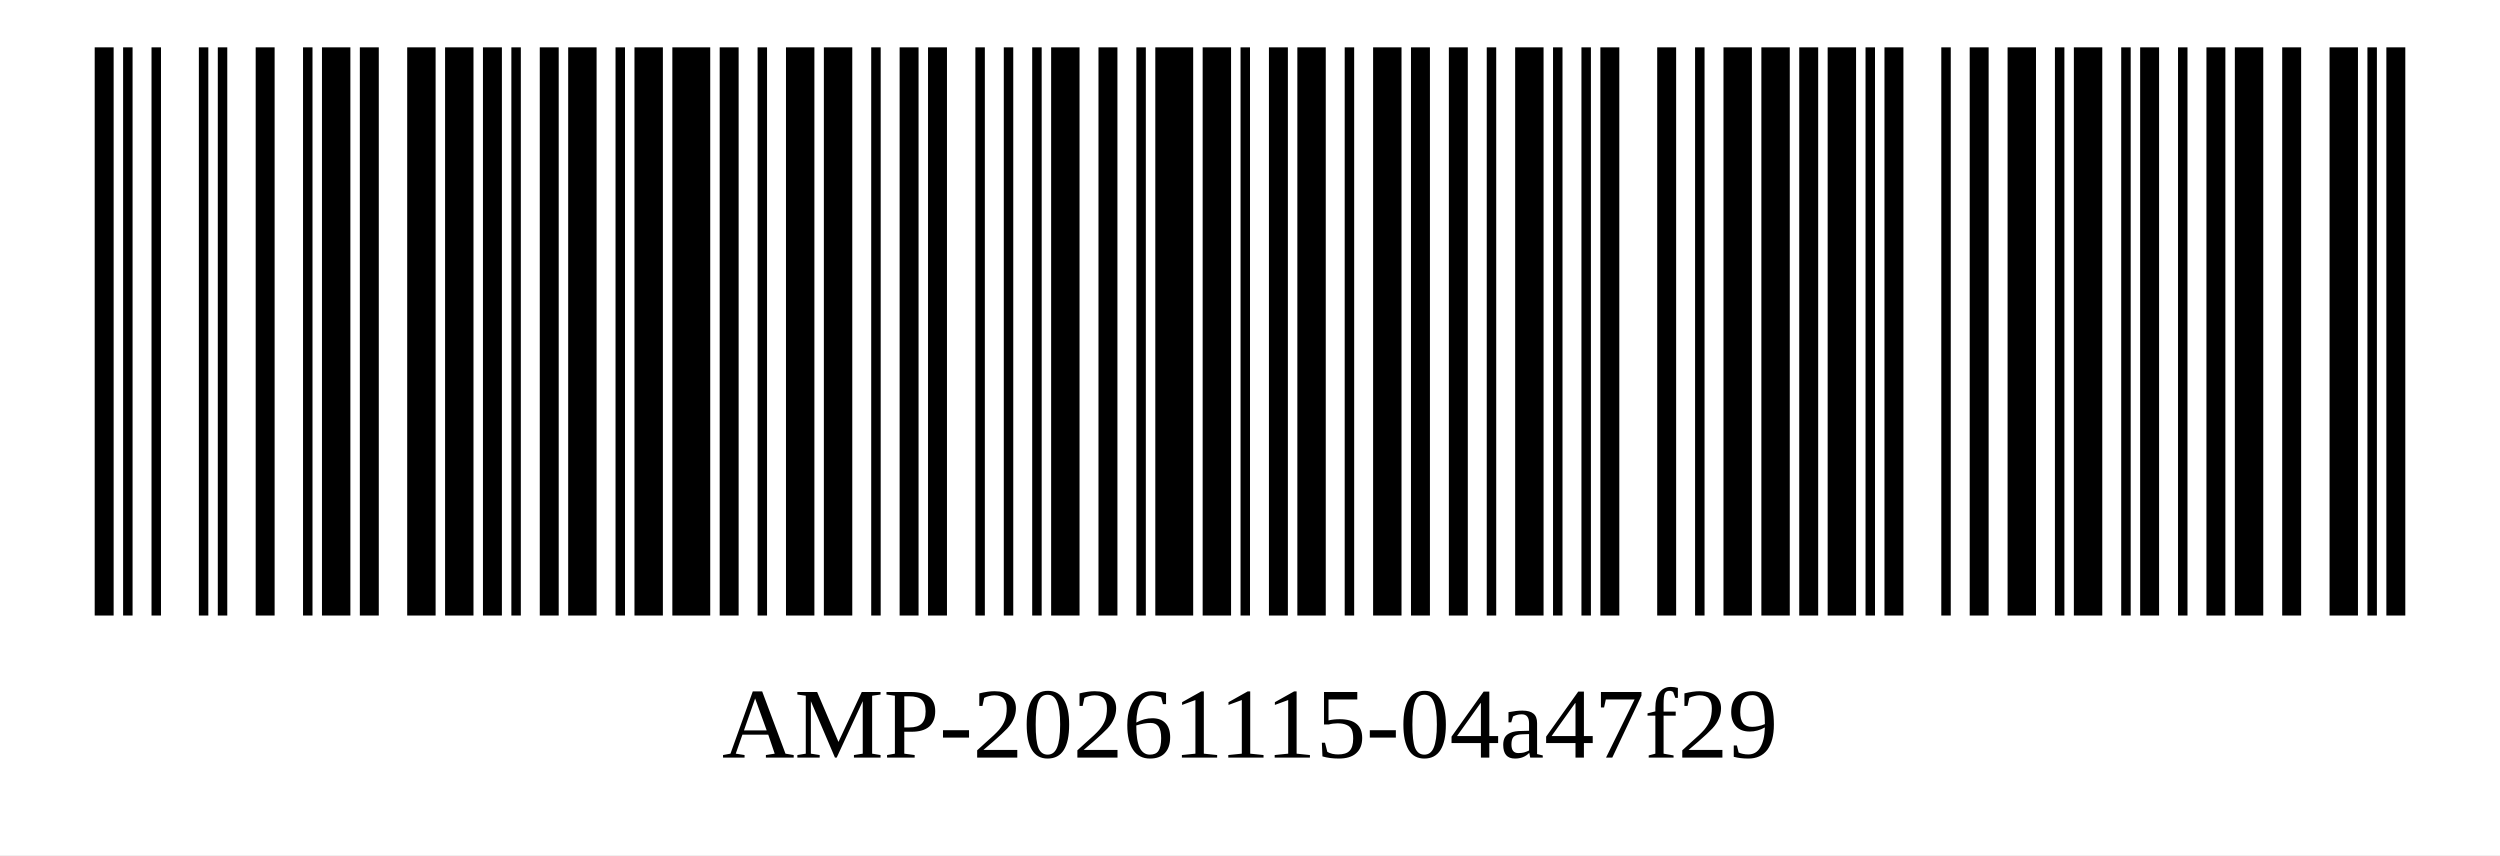
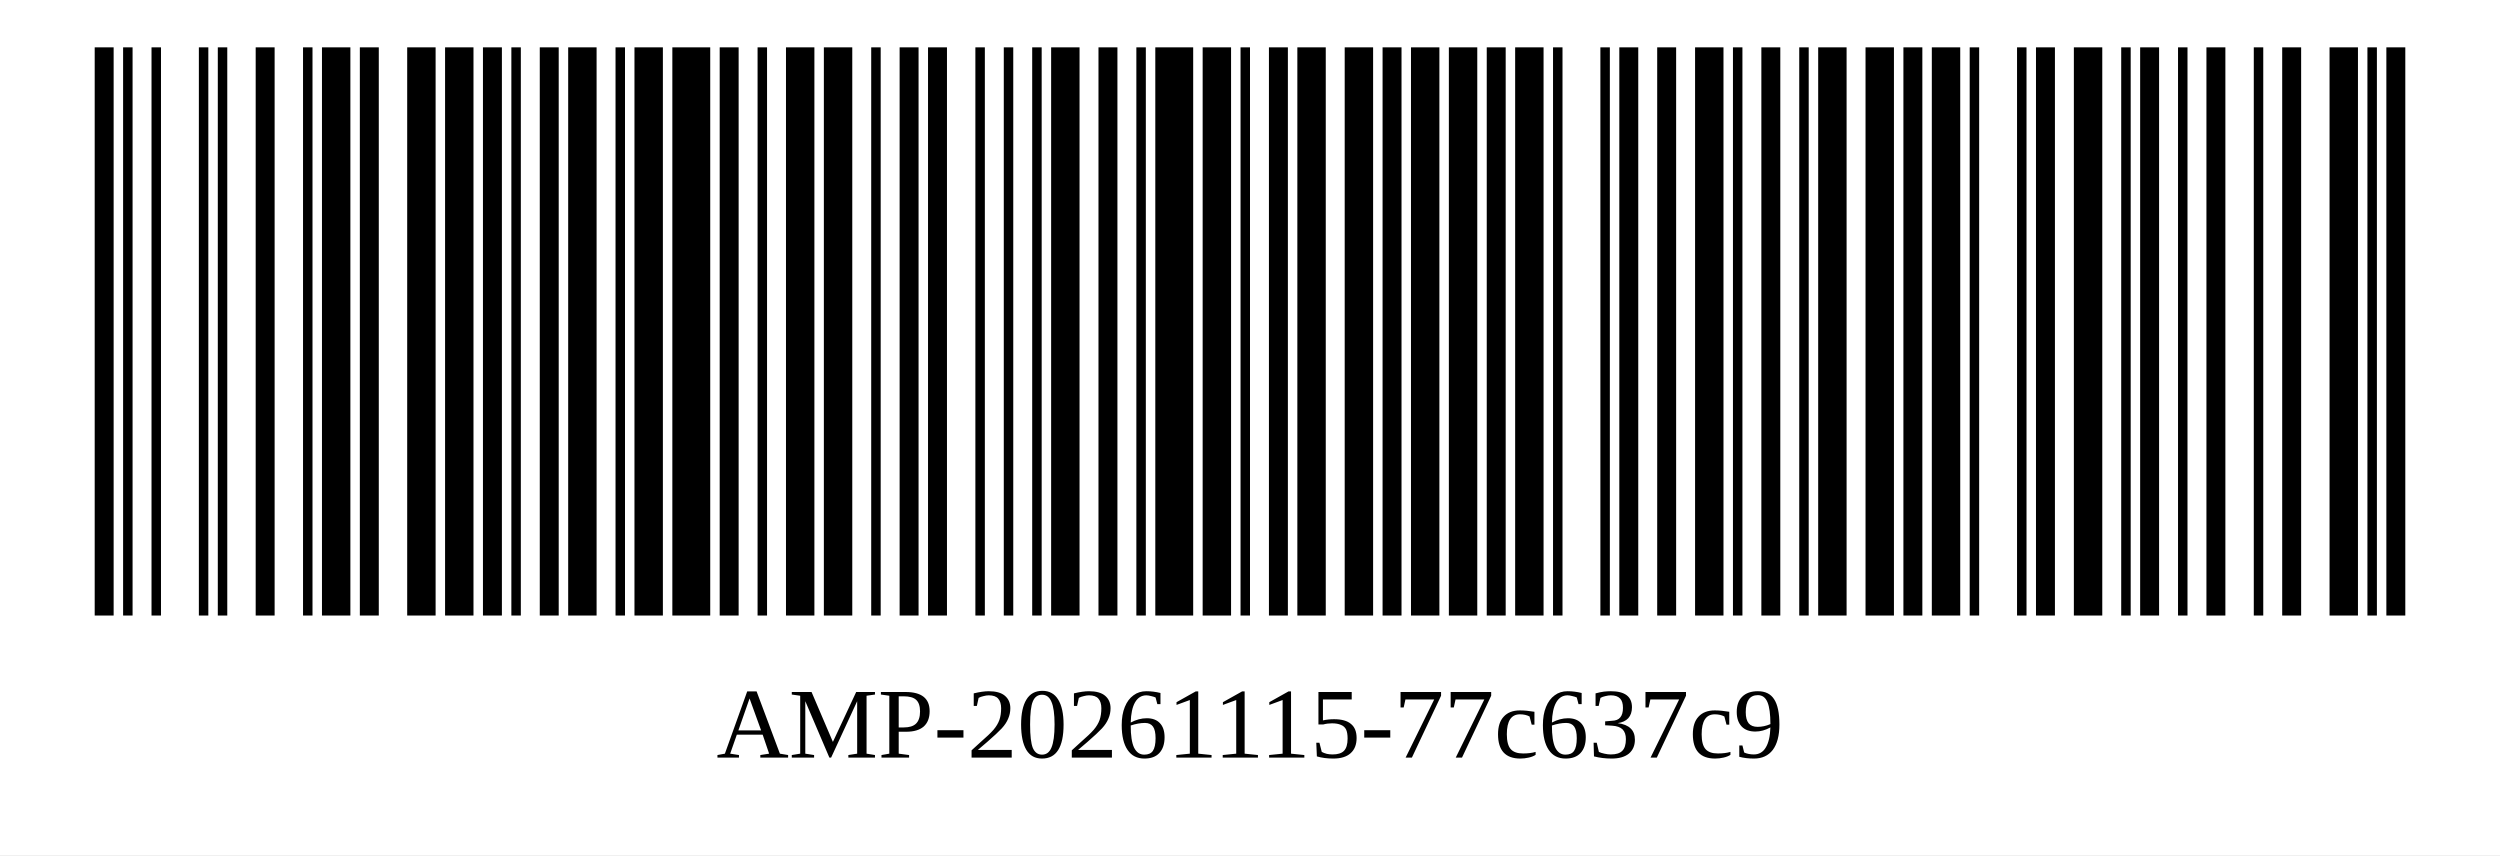
<svg xmlns="http://www.w3.org/2000/svg" version="1.1" width="52.800mm" height="18.058mm">
  <g id="barcode_group">
    <rect width="100%" height="100%" style="fill:white" />
    <rect x="2.000mm" y="1.000mm" width="0.400mm" height="12.000mm" style="fill:black;" />
    <rect x="2.600mm" y="1.000mm" width="0.200mm" height="12.000mm" style="fill:black;" />
    <rect x="3.200mm" y="1.000mm" width="0.200mm" height="12.000mm" style="fill:black;" />
    <rect x="4.200mm" y="1.000mm" width="0.200mm" height="12.000mm" style="fill:black;" />
    <rect x="4.600mm" y="1.000mm" width="0.200mm" height="12.000mm" style="fill:black;" />
    <rect x="5.400mm" y="1.000mm" width="0.400mm" height="12.000mm" style="fill:black;" />
    <rect x="6.400mm" y="1.000mm" width="0.200mm" height="12.000mm" style="fill:black;" />
    <rect x="6.800mm" y="1.000mm" width="0.600mm" height="12.000mm" style="fill:black;" />
    <rect x="7.600mm" y="1.000mm" width="0.400mm" height="12.000mm" style="fill:black;" />
    <rect x="8.600mm" y="1.000mm" width="0.600mm" height="12.000mm" style="fill:black;" />
    <rect x="9.400mm" y="1.000mm" width="0.600mm" height="12.000mm" style="fill:black;" />
    <rect x="10.200mm" y="1.000mm" width="0.400mm" height="12.000mm" style="fill:black;" />
    <rect x="10.800mm" y="1.000mm" width="0.200mm" height="12.000mm" style="fill:black;" />
    <rect x="11.400mm" y="1.000mm" width="0.400mm" height="12.000mm" style="fill:black;" />
    <rect x="12.000mm" y="1.000mm" width="0.600mm" height="12.000mm" style="fill:black;" />
    <rect x="13.000mm" y="1.000mm" width="0.200mm" height="12.000mm" style="fill:black;" />
    <rect x="13.400mm" y="1.000mm" width="0.600mm" height="12.000mm" style="fill:black;" />
    <rect x="14.200mm" y="1.000mm" width="0.800mm" height="12.000mm" style="fill:black;" />
    <rect x="15.200mm" y="1.000mm" width="0.400mm" height="12.000mm" style="fill:black;" />
    <rect x="16.000mm" y="1.000mm" width="0.200mm" height="12.000mm" style="fill:black;" />
    <rect x="16.600mm" y="1.000mm" width="0.600mm" height="12.000mm" style="fill:black;" />
    <rect x="17.400mm" y="1.000mm" width="0.600mm" height="12.000mm" style="fill:black;" />
    <rect x="18.400mm" y="1.000mm" width="0.200mm" height="12.000mm" style="fill:black;" />
    <rect x="19.000mm" y="1.000mm" width="0.400mm" height="12.000mm" style="fill:black;" />
    <rect x="19.600mm" y="1.000mm" width="0.400mm" height="12.000mm" style="fill:black;" />
    <rect x="20.600mm" y="1.000mm" width="0.200mm" height="12.000mm" style="fill:black;" />
    <rect x="21.200mm" y="1.000mm" width="0.200mm" height="12.000mm" style="fill:black;" />
    <rect x="21.800mm" y="1.000mm" width="0.200mm" height="12.000mm" style="fill:black;" />
    <rect x="22.200mm" y="1.000mm" width="0.600mm" height="12.000mm" style="fill:black;" />
    <rect x="23.200mm" y="1.000mm" width="0.400mm" height="12.000mm" style="fill:black;" />
    <rect x="24.000mm" y="1.000mm" width="0.200mm" height="12.000mm" style="fill:black;" />
    <rect x="24.400mm" y="1.000mm" width="0.800mm" height="12.000mm" style="fill:black;" />
    <rect x="25.400mm" y="1.000mm" width="0.600mm" height="12.000mm" style="fill:black;" />
    <rect x="26.200mm" y="1.000mm" width="0.200mm" height="12.000mm" style="fill:black;" />
    <rect x="26.800mm" y="1.000mm" width="0.400mm" height="12.000mm" style="fill:black;" />
    <rect x="27.400mm" y="1.000mm" width="0.600mm" height="12.000mm" style="fill:black;" />
-     <rect x="28.400mm" y="1.000mm" width="0.200mm" height="12.000mm" style="fill:black;" />
-     <rect x="29.000mm" y="1.000mm" width="0.600mm" height="12.000mm" style="fill:black;" />
-     <rect x="29.800mm" y="1.000mm" width="0.400mm" height="12.000mm" style="fill:black;" />
-     <rect x="30.600mm" y="1.000mm" width="0.400mm" height="12.000mm" style="fill:black;" />
-     <rect x="31.400mm" y="1.000mm" width="0.200mm" height="12.000mm" style="fill:black;" />
+     <rect x="28.400mm" y="1.000mm" width="0.600mm" height="12.000mm" style="fill:black;" />
+     <rect x="29.200mm" y="1.000mm" width="0.400mm" height="12.000mm" style="fill:black;" />
+     <rect x="29.800mm" y="1.000mm" width="0.600mm" height="12.000mm" style="fill:black;" />
+     <rect x="30.600mm" y="1.000mm" width="0.600mm" height="12.000mm" style="fill:black;" />
+     <rect x="31.400mm" y="1.000mm" width="0.400mm" height="12.000mm" style="fill:black;" />
    <rect x="32.000mm" y="1.000mm" width="0.600mm" height="12.000mm" style="fill:black;" />
    <rect x="32.800mm" y="1.000mm" width="0.200mm" height="12.000mm" style="fill:black;" />
-     <rect x="33.400mm" y="1.000mm" width="0.200mm" height="12.000mm" style="fill:black;" />
-     <rect x="33.800mm" y="1.000mm" width="0.400mm" height="12.000mm" style="fill:black;" />
+     <rect x="33.800mm" y="1.000mm" width="0.200mm" height="12.000mm" style="fill:black;" />
+     <rect x="34.200mm" y="1.000mm" width="0.400mm" height="12.000mm" style="fill:black;" />
    <rect x="35.000mm" y="1.000mm" width="0.400mm" height="12.000mm" style="fill:black;" />
-     <rect x="35.800mm" y="1.000mm" width="0.200mm" height="12.000mm" style="fill:black;" />
-     <rect x="36.400mm" y="1.000mm" width="0.600mm" height="12.000mm" style="fill:black;" />
-     <rect x="37.200mm" y="1.000mm" width="0.600mm" height="12.000mm" style="fill:black;" />
-     <rect x="38.000mm" y="1.000mm" width="0.400mm" height="12.000mm" style="fill:black;" />
-     <rect x="38.600mm" y="1.000mm" width="0.600mm" height="12.000mm" style="fill:black;" />
-     <rect x="39.400mm" y="1.000mm" width="0.200mm" height="12.000mm" style="fill:black;" />
-     <rect x="39.800mm" y="1.000mm" width="0.400mm" height="12.000mm" style="fill:black;" />
-     <rect x="41.000mm" y="1.000mm" width="0.200mm" height="12.000mm" style="fill:black;" />
-     <rect x="41.600mm" y="1.000mm" width="0.400mm" height="12.000mm" style="fill:black;" />
-     <rect x="42.400mm" y="1.000mm" width="0.600mm" height="12.000mm" style="fill:black;" />
-     <rect x="43.400mm" y="1.000mm" width="0.200mm" height="12.000mm" style="fill:black;" />
+     <rect x="35.800mm" y="1.000mm" width="0.600mm" height="12.000mm" style="fill:black;" />
+     <rect x="36.600mm" y="1.000mm" width="0.200mm" height="12.000mm" style="fill:black;" />
+     <rect x="37.200mm" y="1.000mm" width="0.400mm" height="12.000mm" style="fill:black;" />
+     <rect x="38.000mm" y="1.000mm" width="0.200mm" height="12.000mm" style="fill:black;" />
+     <rect x="38.400mm" y="1.000mm" width="0.600mm" height="12.000mm" style="fill:black;" />
+     <rect x="39.400mm" y="1.000mm" width="0.600mm" height="12.000mm" style="fill:black;" />
+     <rect x="40.200mm" y="1.000mm" width="0.400mm" height="12.000mm" style="fill:black;" />
+     <rect x="40.800mm" y="1.000mm" width="0.600mm" height="12.000mm" style="fill:black;" />
+     <rect x="41.600mm" y="1.000mm" width="0.200mm" height="12.000mm" style="fill:black;" />
+     <rect x="42.600mm" y="1.000mm" width="0.200mm" height="12.000mm" style="fill:black;" />
+     <rect x="43.000mm" y="1.000mm" width="0.400mm" height="12.000mm" style="fill:black;" />
    <rect x="43.800mm" y="1.000mm" width="0.600mm" height="12.000mm" style="fill:black;" />
    <rect x="44.800mm" y="1.000mm" width="0.200mm" height="12.000mm" style="fill:black;" />
    <rect x="45.200mm" y="1.000mm" width="0.400mm" height="12.000mm" style="fill:black;" />
    <rect x="46.000mm" y="1.000mm" width="0.200mm" height="12.000mm" style="fill:black;" />
    <rect x="46.600mm" y="1.000mm" width="0.400mm" height="12.000mm" style="fill:black;" />
-     <rect x="47.200mm" y="1.000mm" width="0.600mm" height="12.000mm" style="fill:black;" />
+     <rect x="47.600mm" y="1.000mm" width="0.200mm" height="12.000mm" style="fill:black;" />
    <rect x="48.200mm" y="1.000mm" width="0.400mm" height="12.000mm" style="fill:black;" />
    <rect x="49.200mm" y="1.000mm" width="0.600mm" height="12.000mm" style="fill:black;" />
    <rect x="50.000mm" y="1.000mm" width="0.200mm" height="12.000mm" style="fill:black;" />
    <rect x="50.400mm" y="1.000mm" width="0.400mm" height="12.000mm" style="fill:black;" />
-     <text x="26.400mm" y="16.000mm" style="fill:black;font-size:6pt;text-anchor:middle;">AMP-20261115-04a47f29</text>
+     <text x="26.400mm" y="16.000mm" style="fill:black;font-size:6pt;text-anchor:middle;">AMP-20261115-77c637c9</text>
  </g>
</svg>
